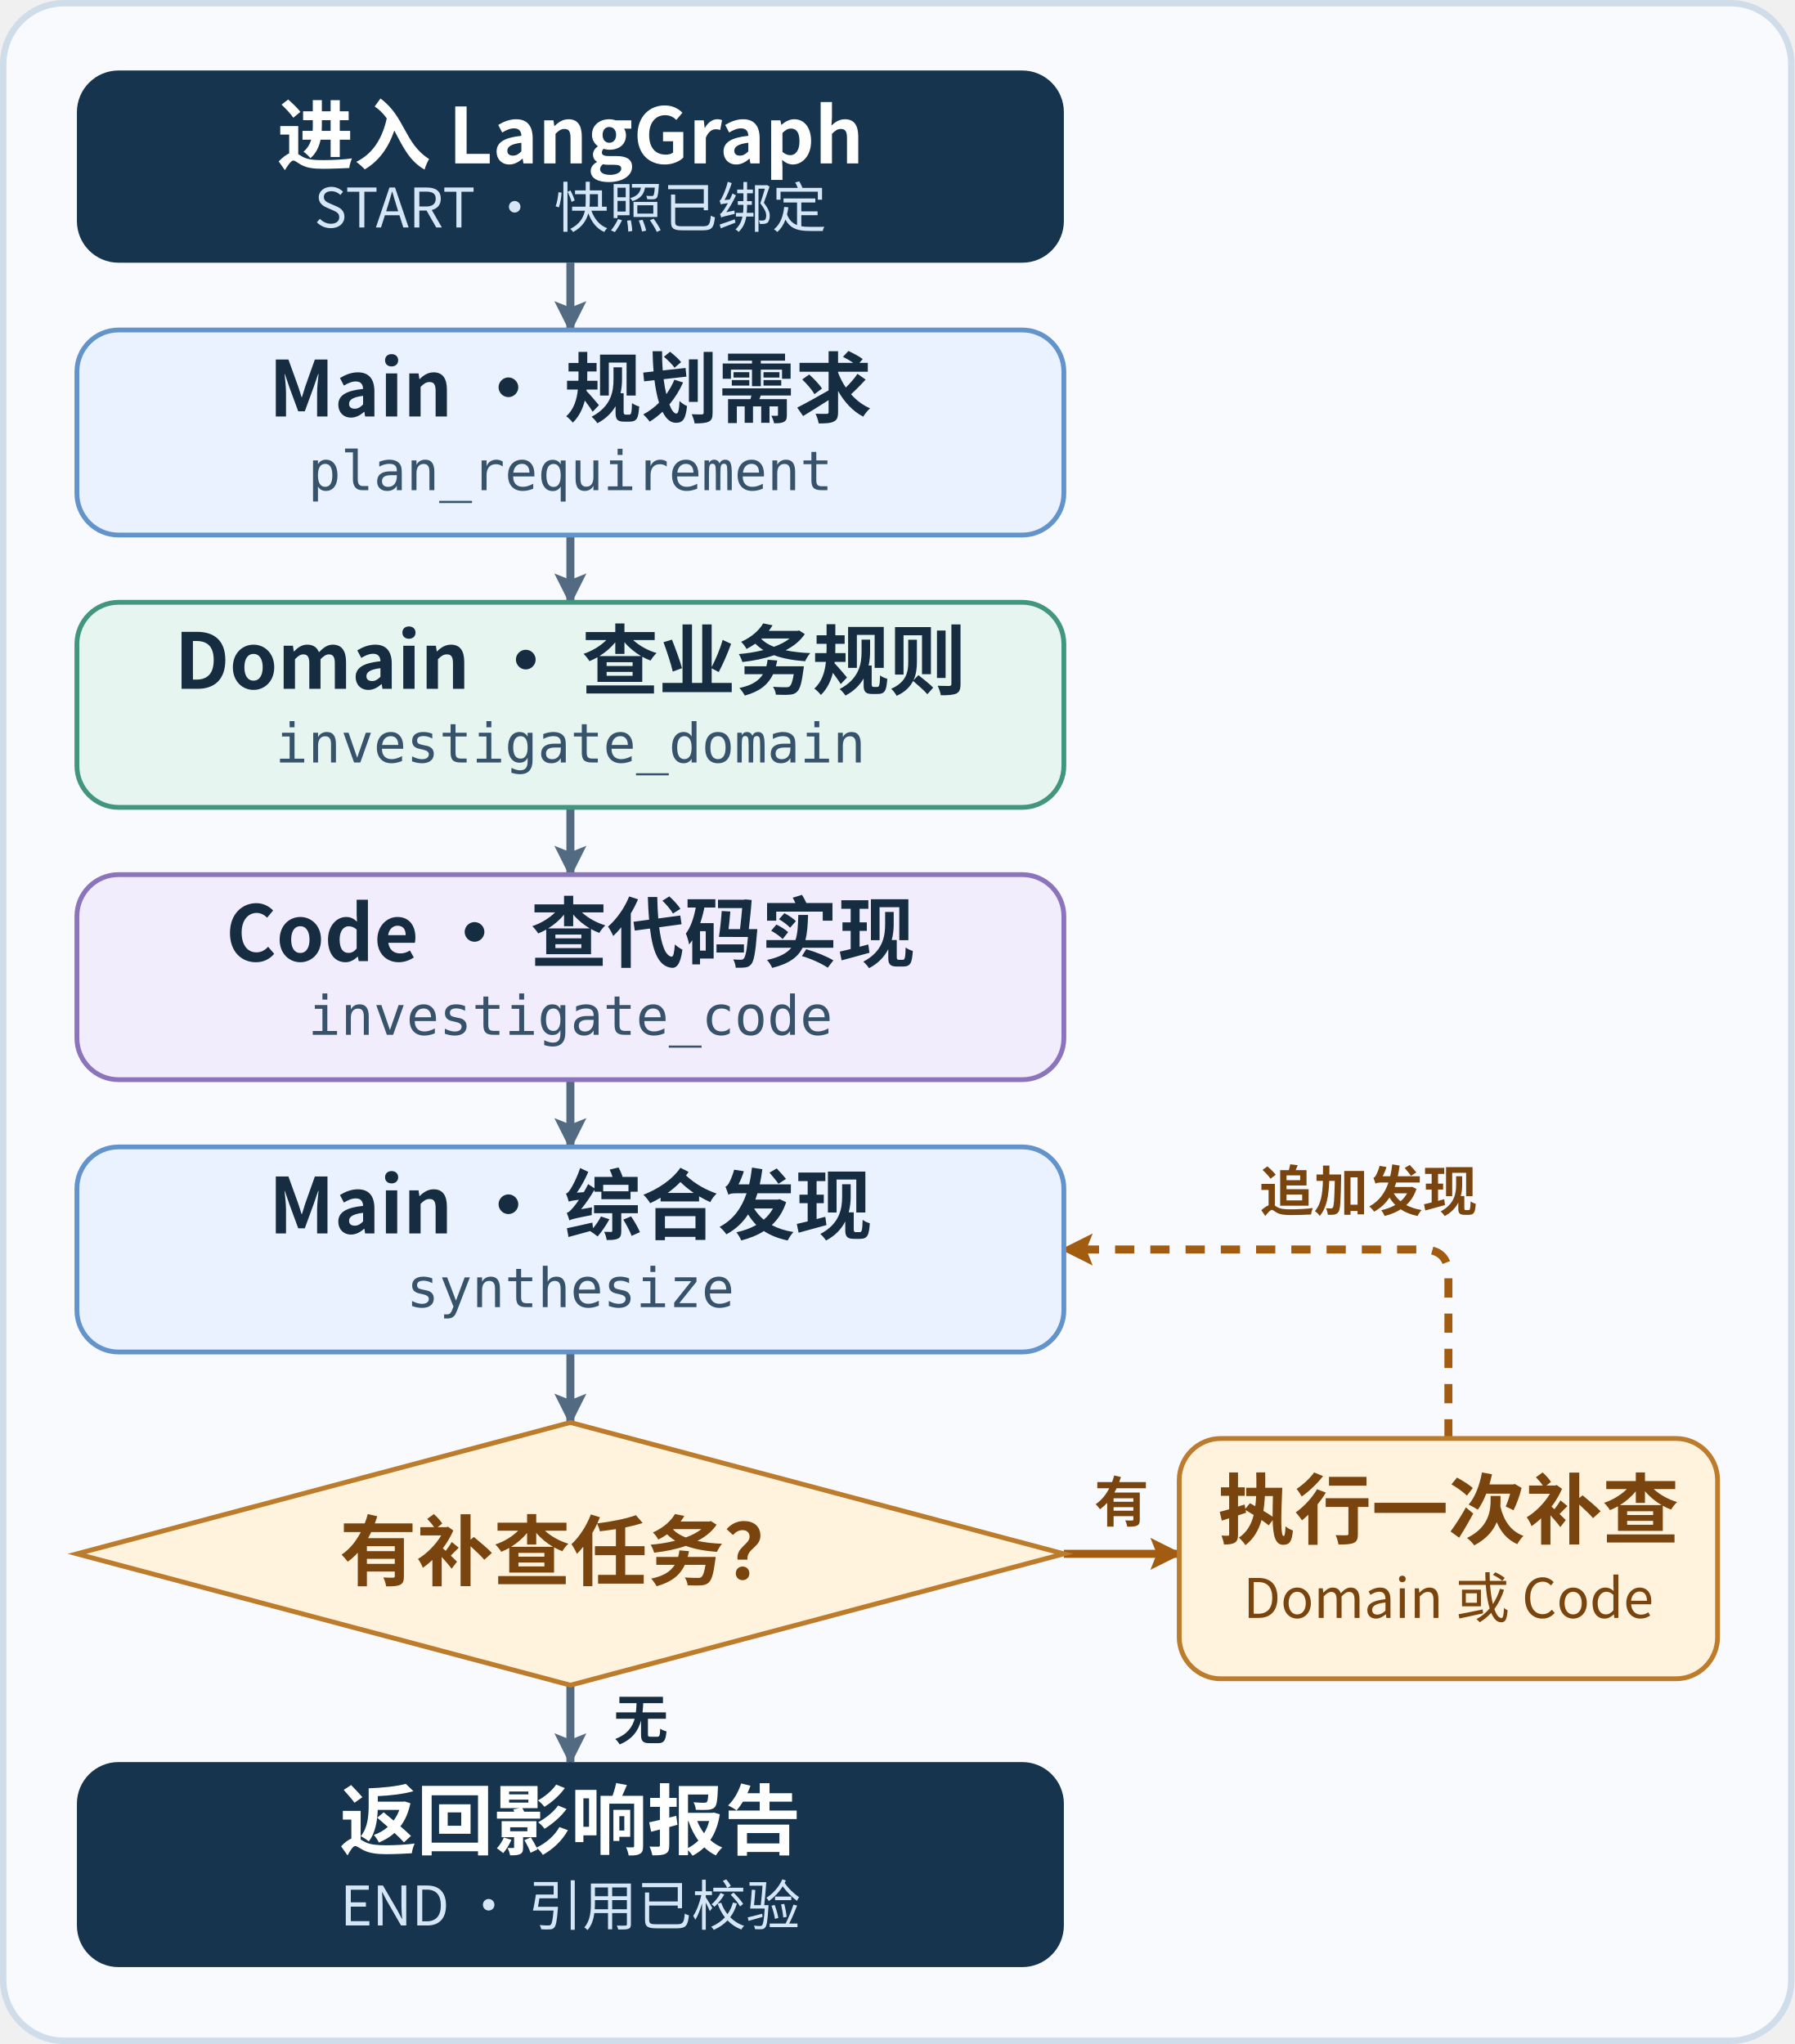
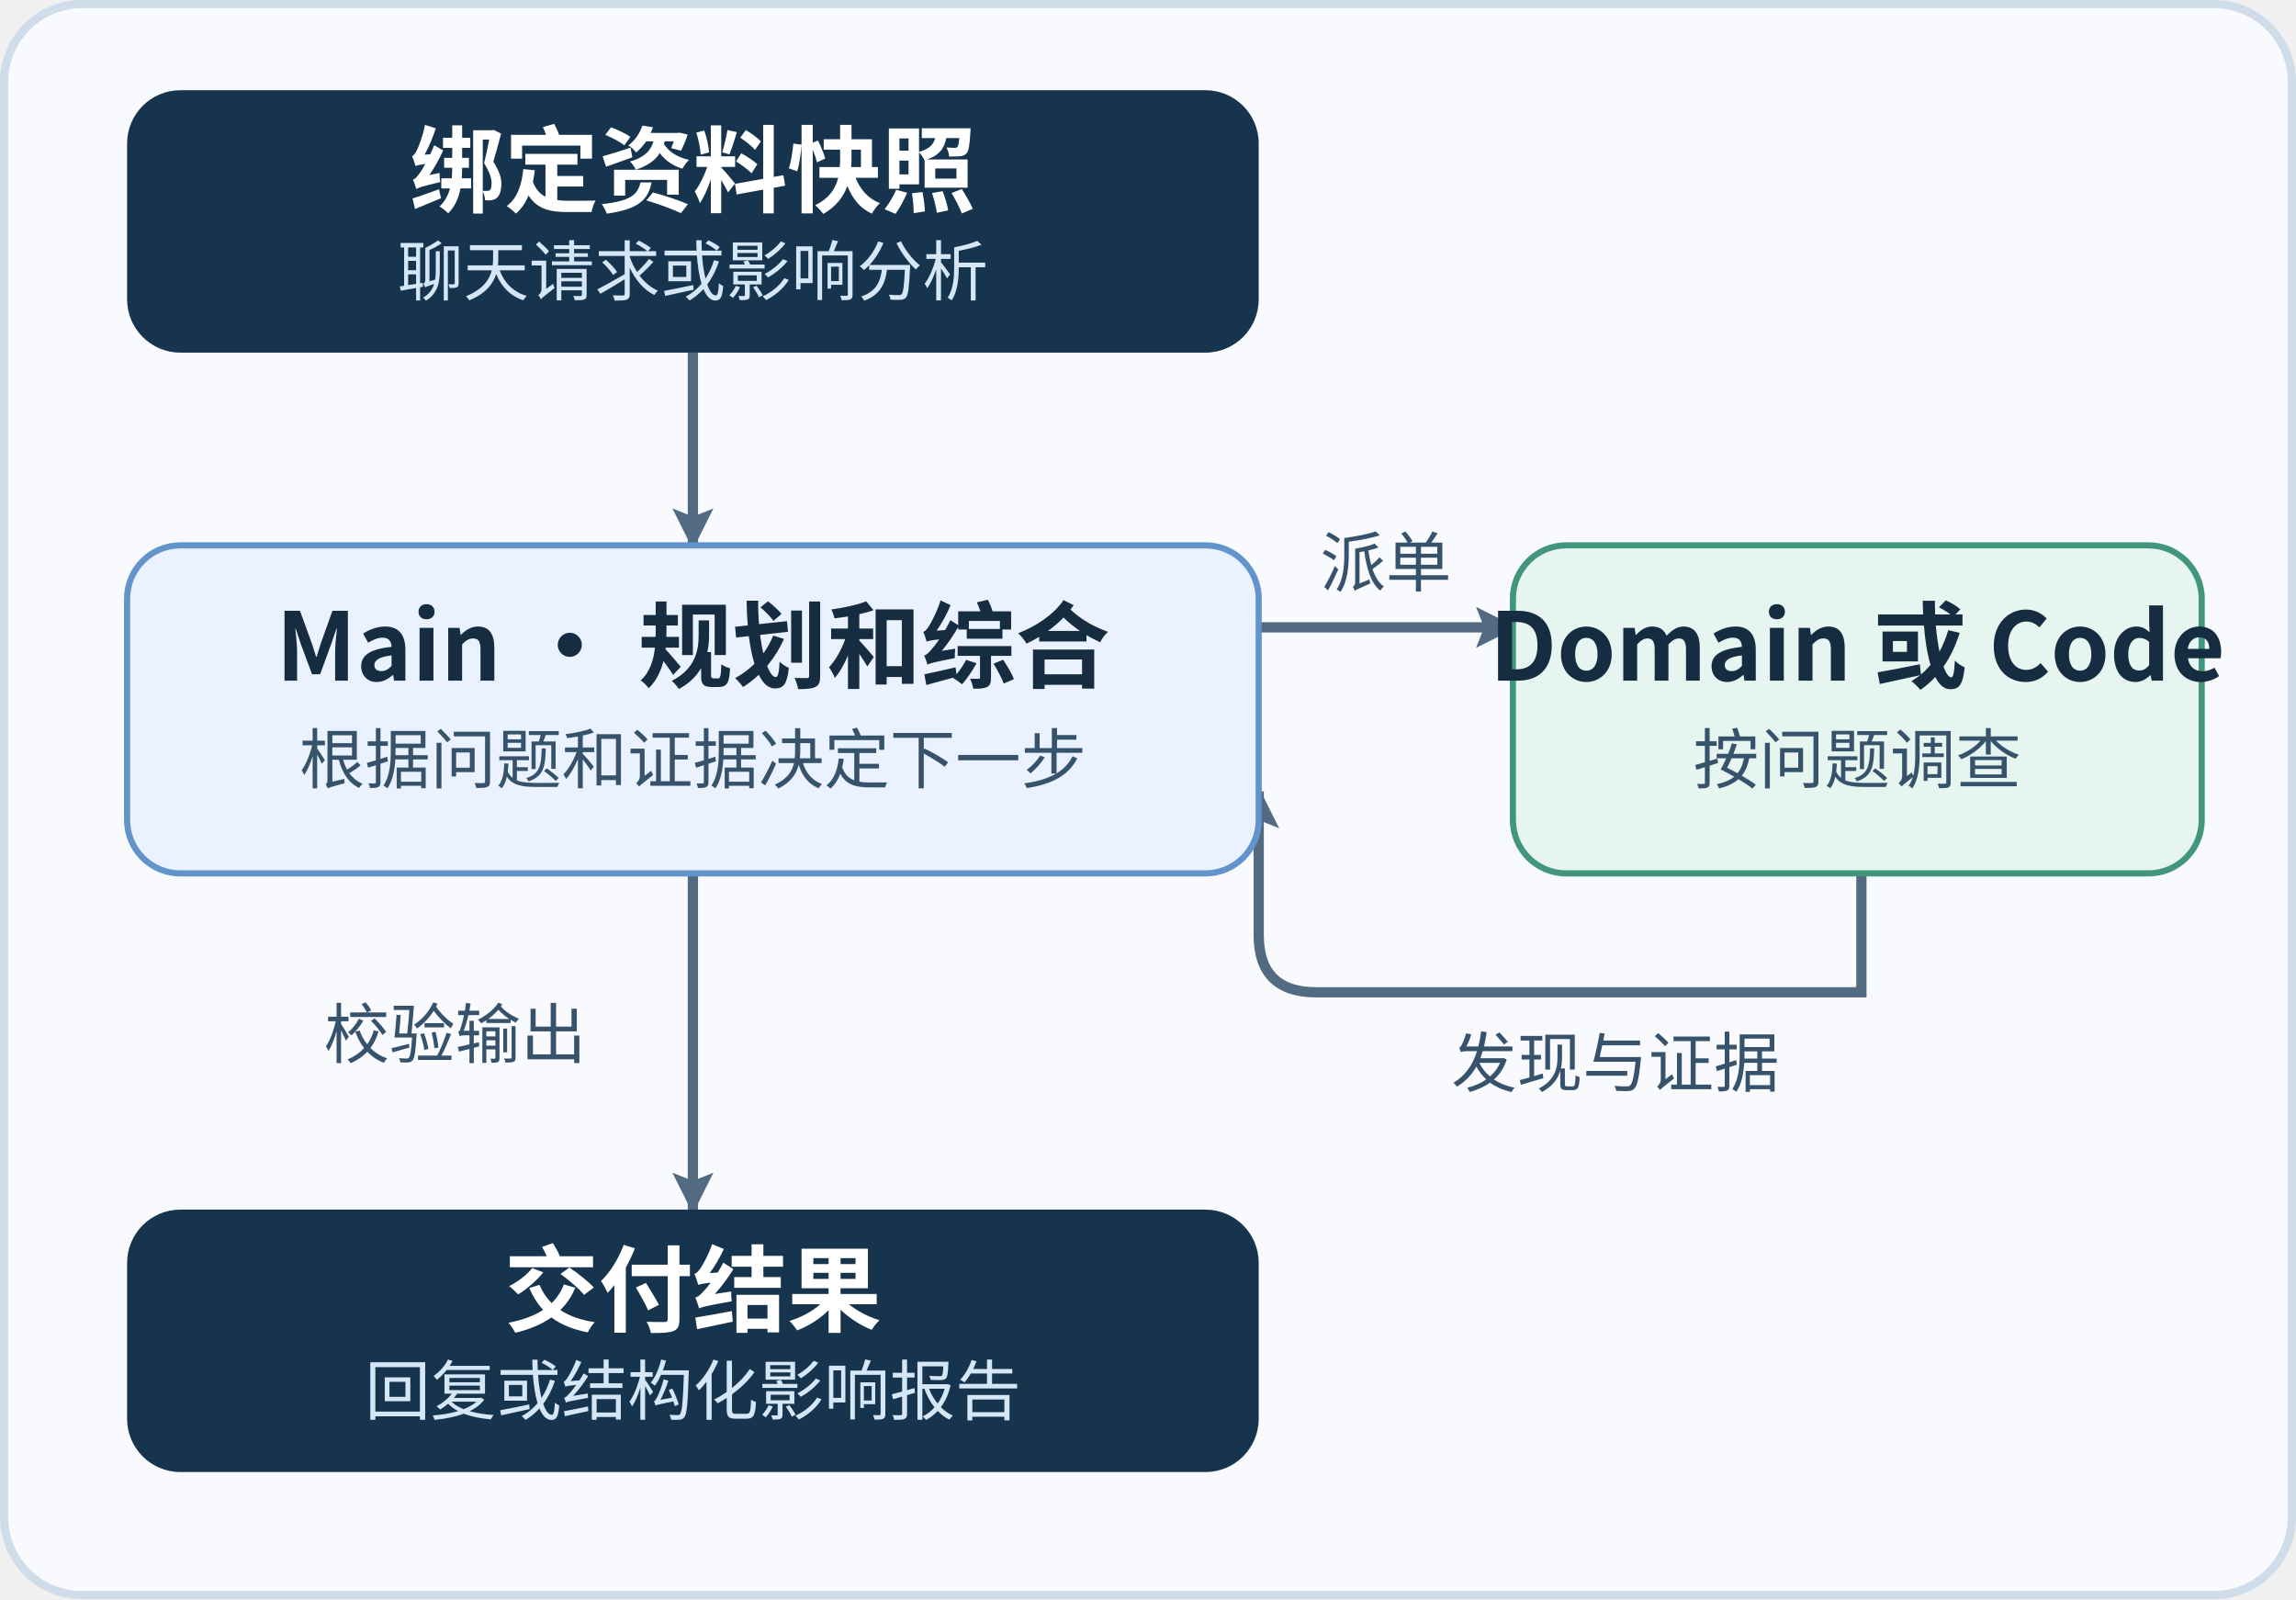
- <svg xmlns="http://www.w3.org/2000/svg" width="560" height="638" viewBox="0 0 560 638" role="img" aria-labelledby="title desc">
+ <svg xmlns="http://www.w3.org/2000/svg" width="560" height="390" viewBox="0 0 560 390" role="img" aria-labelledby="title desc">
  <defs>
    <marker id="arrow" viewBox="0 0 10 10" markerWidth="10" markerHeight="10" refX="9" refY="5" orient="auto" markerUnits="userSpaceOnUse">
      <path d="M0 0 10 5 0 10 2 5Z" fill="#526A82" />
    </marker>
-     <marker id="amber-arrow" viewBox="0 0 10 10" markerWidth="10" markerHeight="10" refX="9" refY="5" orient="auto" markerUnits="userSpaceOnUse">
-       <path d="M0 0 10 5 0 10 2 5Z" fill="#A15C11" />
-     </marker>
  </defs>
  <style>
    text { font-family: "Microsoft YaHei UI", "PingFang SC", "Noto Sans CJK SC", system-ui, sans-serif; text-anchor: middle; fill: #152C41; }
-     .label { font-size: 24px; font-weight: 700; }
-     .detail { font-size: 17px; fill: #37536C; }
-     .identifier { font-family: Consolas, "SFMono-Regular", monospace; font-size: 17px; fill: #37536C; }
+     .label { font-size: 23px; font-weight: 700; }
+     .detail { font-size: 16px; fill: #37536C; }
    .terminal .label { fill: #FFFFFF; }
    .terminal .detail { fill: #D5E7F6; }
-     .node rect { stroke-width: 1.5; }
-     .main rect { fill: #EAF2FF; stroke: #6393CB; }
-     .domain rect { fill: #E6F5F0; stroke: #43967E; }
-     .code rect { fill: #F1EDFC; stroke: #8B74BC; }
-     .branch { font-size: 17px; font-weight: 700; }
-     .amber { fill: #79440D; }
  </style>
-   <rect x="1" y="1" width="558" height="636" rx="19" fill="#F8FAFD" stroke="#CFDCEA" stroke-width="2" />
+   <rect x="1" y="1" width="558" height="388" rx="19" fill="#F8FAFD" stroke="#CFDCEA" stroke-width="2" />
  <g fill="none" stroke="#526A82" stroke-width="2.5" marker-end="url(#arrow)">
-     <path d="M178 82V103" />
-     <path d="M178 167V188" />
-     <path d="M178 252V273" />
-     <path d="M178 337V358" />
-     <path d="M178 422V444" />
-     <path d="M178 526V550" />
+     <path d="M169 86V133" />
+     <path d="M307 153H369" />
+     <path d="M454 213V242H321Q307 242 307 228V193" />
+     <path d="M169 213V295" />
  </g>
-   <g fill="none" stroke="#A15C11" stroke-width="2.5" marker-end="url(#amber-arrow)">
-     <path d="M332 485H368" />
-     <path d="M452 449V398Q452 390 444 390H332" stroke-dasharray="6 5" />
+   <text class="detail" x="338" y="143">派单</text>
+   <text class="detail" x="394" y="265">发现与证据</text>
+   <text class="detail" x="111" y="258">校验输出</text>
+   <g class="terminal">
+     <rect x="31" y="22" width="276" height="64" rx="13" fill="#16344D" />
+     <text class="label" x="169" y="50">绑定资料快照</text>
+     <text class="detail" x="169" y="72">聊天请求或影响分析</text>
  </g>
-   <g class="node terminal">
-     <rect x="24" y="22" width="308" height="60" rx="13" fill="#16344D" />
-     <text class="label" x="178" y="51">进入 LangGraph</text>
-     <text class="detail" x="178" y="71">START · 快照已绑定</text>
+   <g>
+     <rect x="31" y="133" width="276" height="80" rx="13" fill="#EAF2FF" stroke="#6393CB" stroke-width="1.5" />
+     <text class="label" x="169" y="166">Main · 规划和综合</text>
+     <text class="detail" x="169" y="191">根据问题和证据决定下一步</text>
  </g>
-   <g class="node main">
-     <rect x="24" y="103" width="308" height="64" rx="13" />
-     <text class="label" x="178" y="130">Main · 规划需求</text>
-     <text class="identifier" x="178" y="153">plan_requirement</text>
+   <g>
+     <rect x="369" y="133" width="168" height="80" rx="13" fill="#E6F5F0" stroke="#43967E" stroke-width="1.5" />
+     <text class="label" x="453" y="166">Domain 或 Code</text>
+     <text class="detail" x="453" y="191">按问题调查</text>
  </g>
-   <g class="node domain">
-     <rect x="24" y="188" width="308" height="64" rx="13" />
-     <text class="label" x="178" y="215">Domain · 查业务规则</text>
-     <text class="identifier" x="178" y="238">investigate_domain</text>
-   </g>
-   <g class="node code">
-     <rect x="24" y="273" width="308" height="64" rx="13" />
-     <text class="label" x="178" y="300">Code · 查代码实现</text>
-     <text class="identifier" x="178" y="323">investigate_code</text>
-   </g>
-   <g class="node main">
-     <rect x="24" y="358" width="308" height="64" rx="13" />
-     <text class="label" x="178" y="385">Main · 综合发现</text>
-     <text class="identifier" x="178" y="408">synthesize</text>
-   </g>
-   <g class="node">
-     <path d="M178 444 332 485 178 526 24 485Z" fill="#FFF3DD" stroke="#BC7C2B" stroke-width="1.5" />
-     <text class="label amber" x="178" y="493">有补查任务？</text>
-   </g>
-   <text class="branch amber" x="350" y="475">有</text>
-   <text class="branch" x="200" y="543">无</text>
-   <text class="branch amber" x="427" y="378">追加发现</text>
-   <g class="node">
-     <rect x="368" y="449" width="168" height="75" rx="13" fill="#FFF3DD" stroke="#BC7C2B" />
-     <text class="label amber" x="452" y="480">执行一次补查</text>
-     <text class="detail amber" x="452" y="505">Domain 或 Code</text>
-   </g>
-   <g class="node terminal">
-     <rect x="24" y="550" width="308" height="64" rx="13" fill="#16344D" />
-     <text class="label" x="178" y="577">返回影响报告</text>
-     <text class="detail" x="178" y="601">END · 引用已校验</text>
+   <g class="terminal">
+     <rect x="31" y="295" width="276" height="64" rx="13" fill="#16344D" />
+     <text class="label" x="169" y="323">交付结果</text>
+     <text class="detail" x="169" y="345">回复或结构化影响报告</text>
  </g>
</svg>
